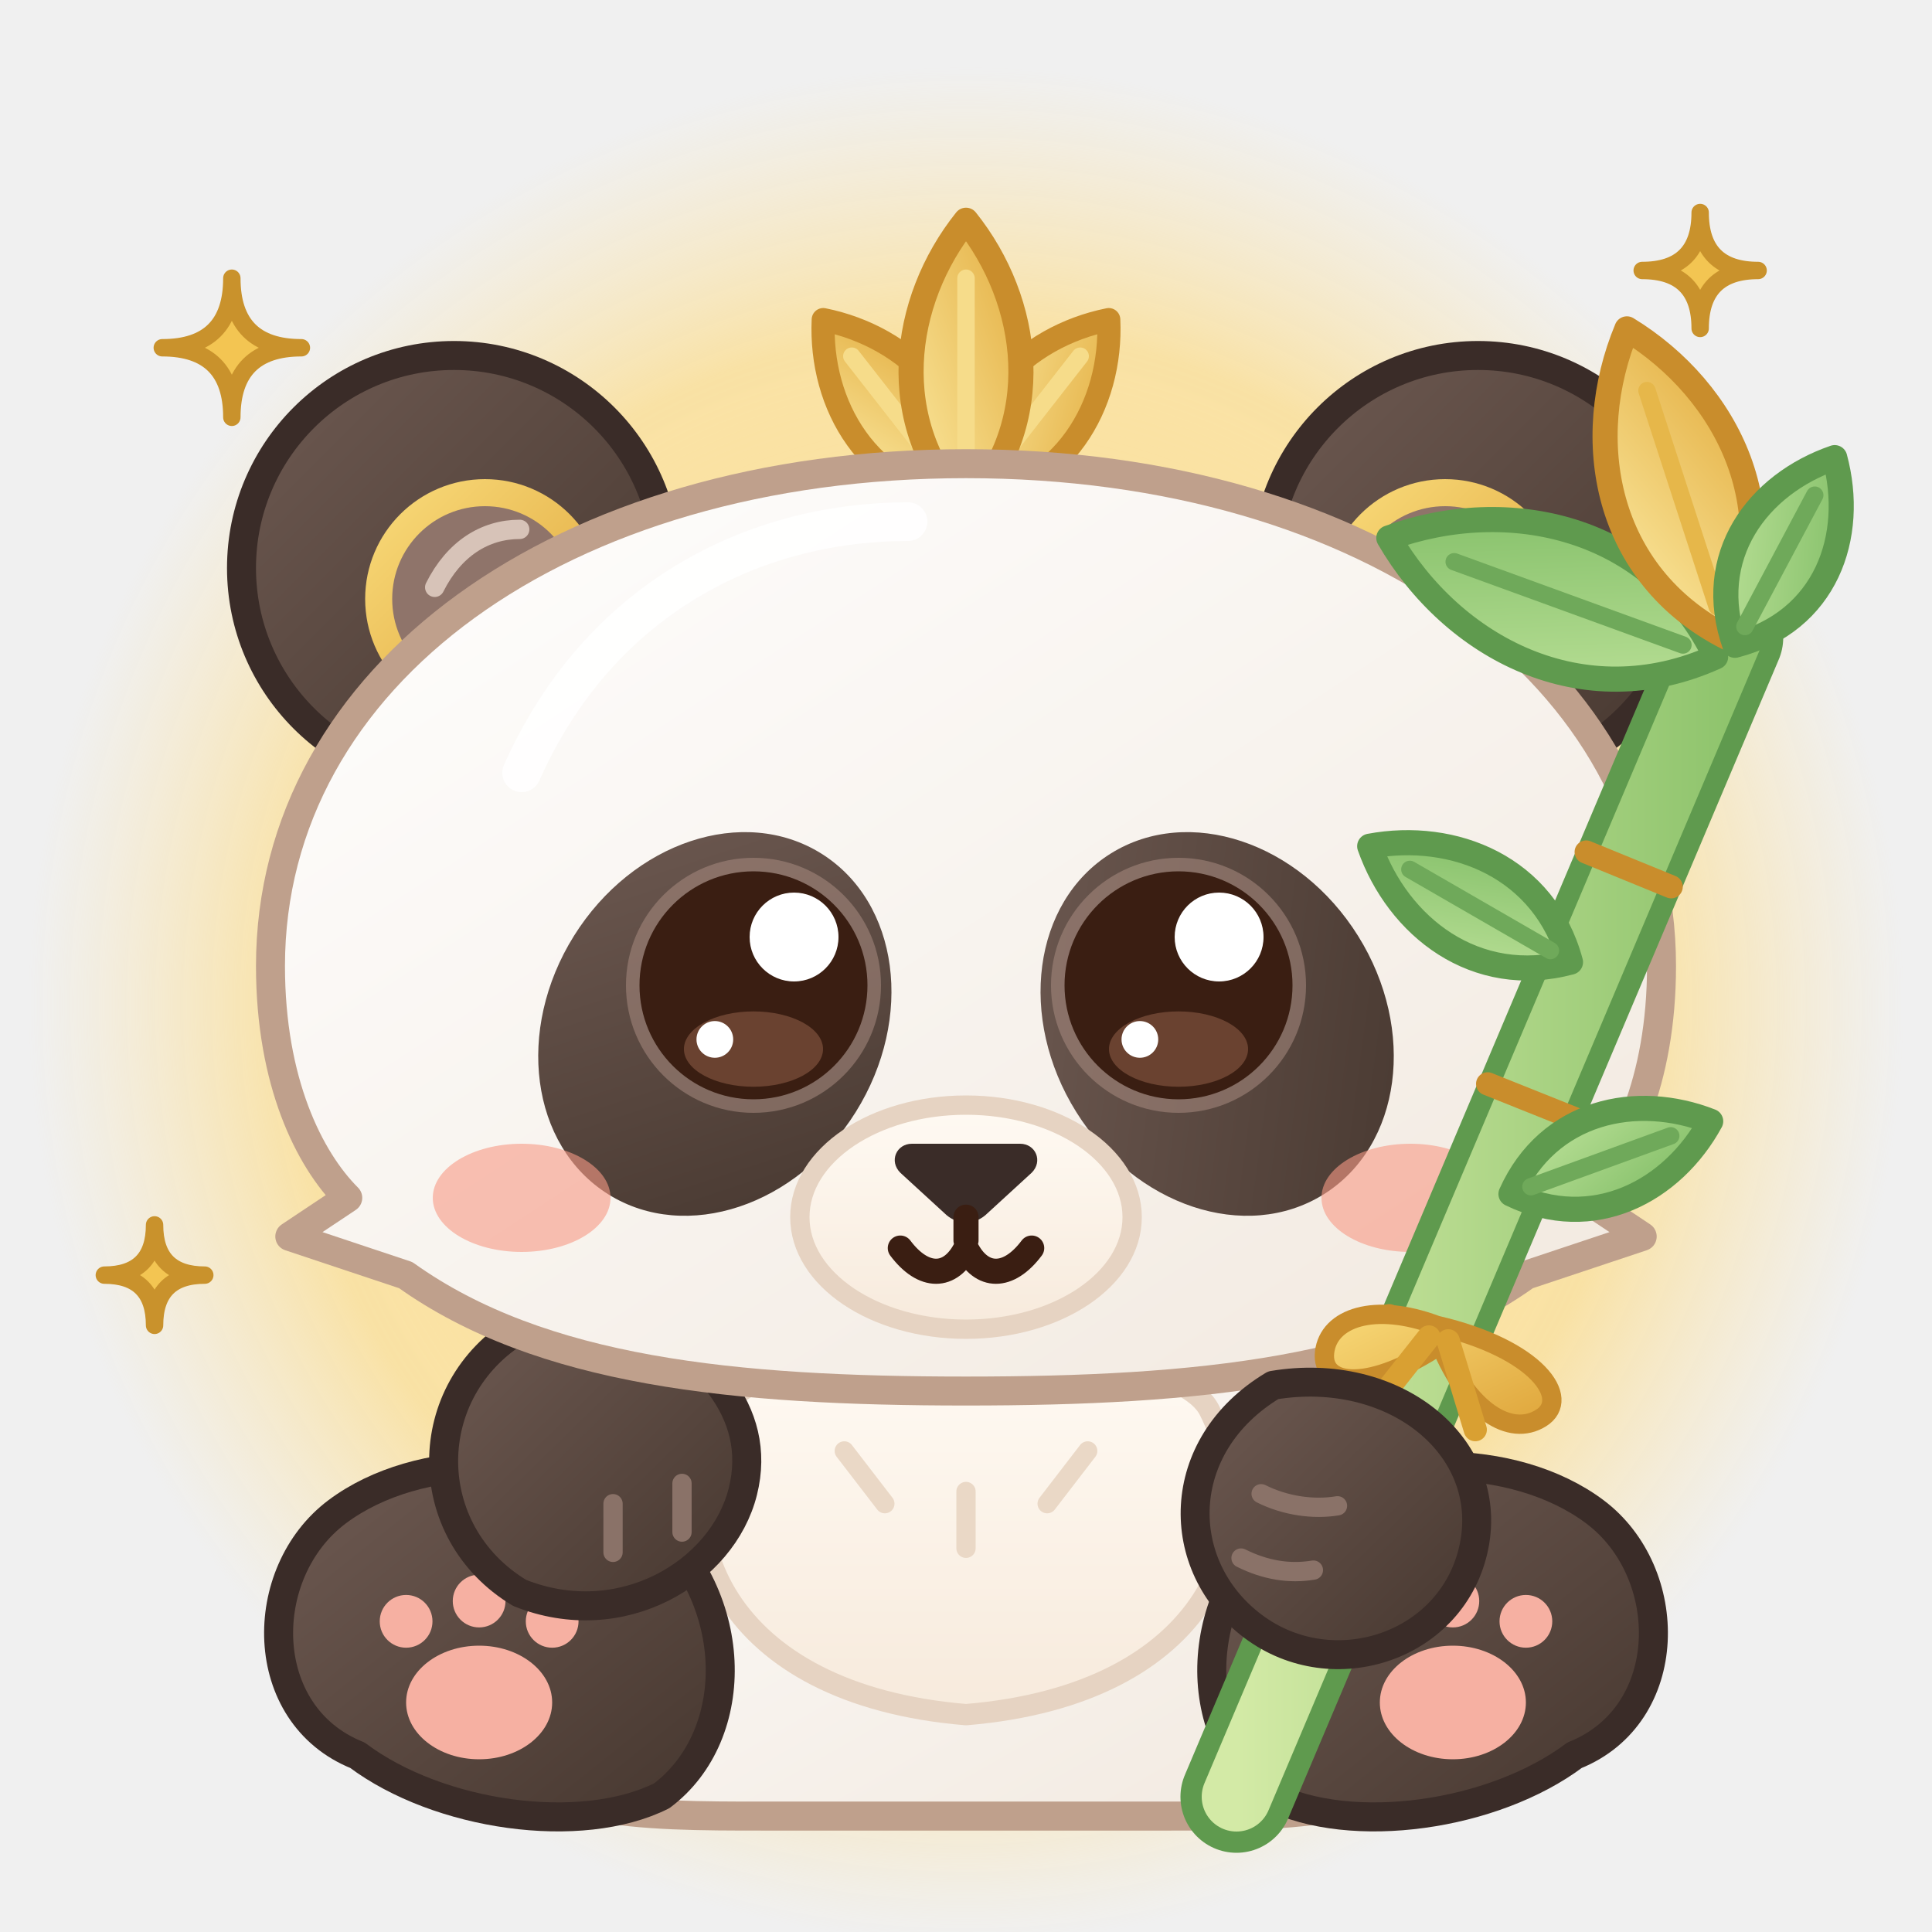
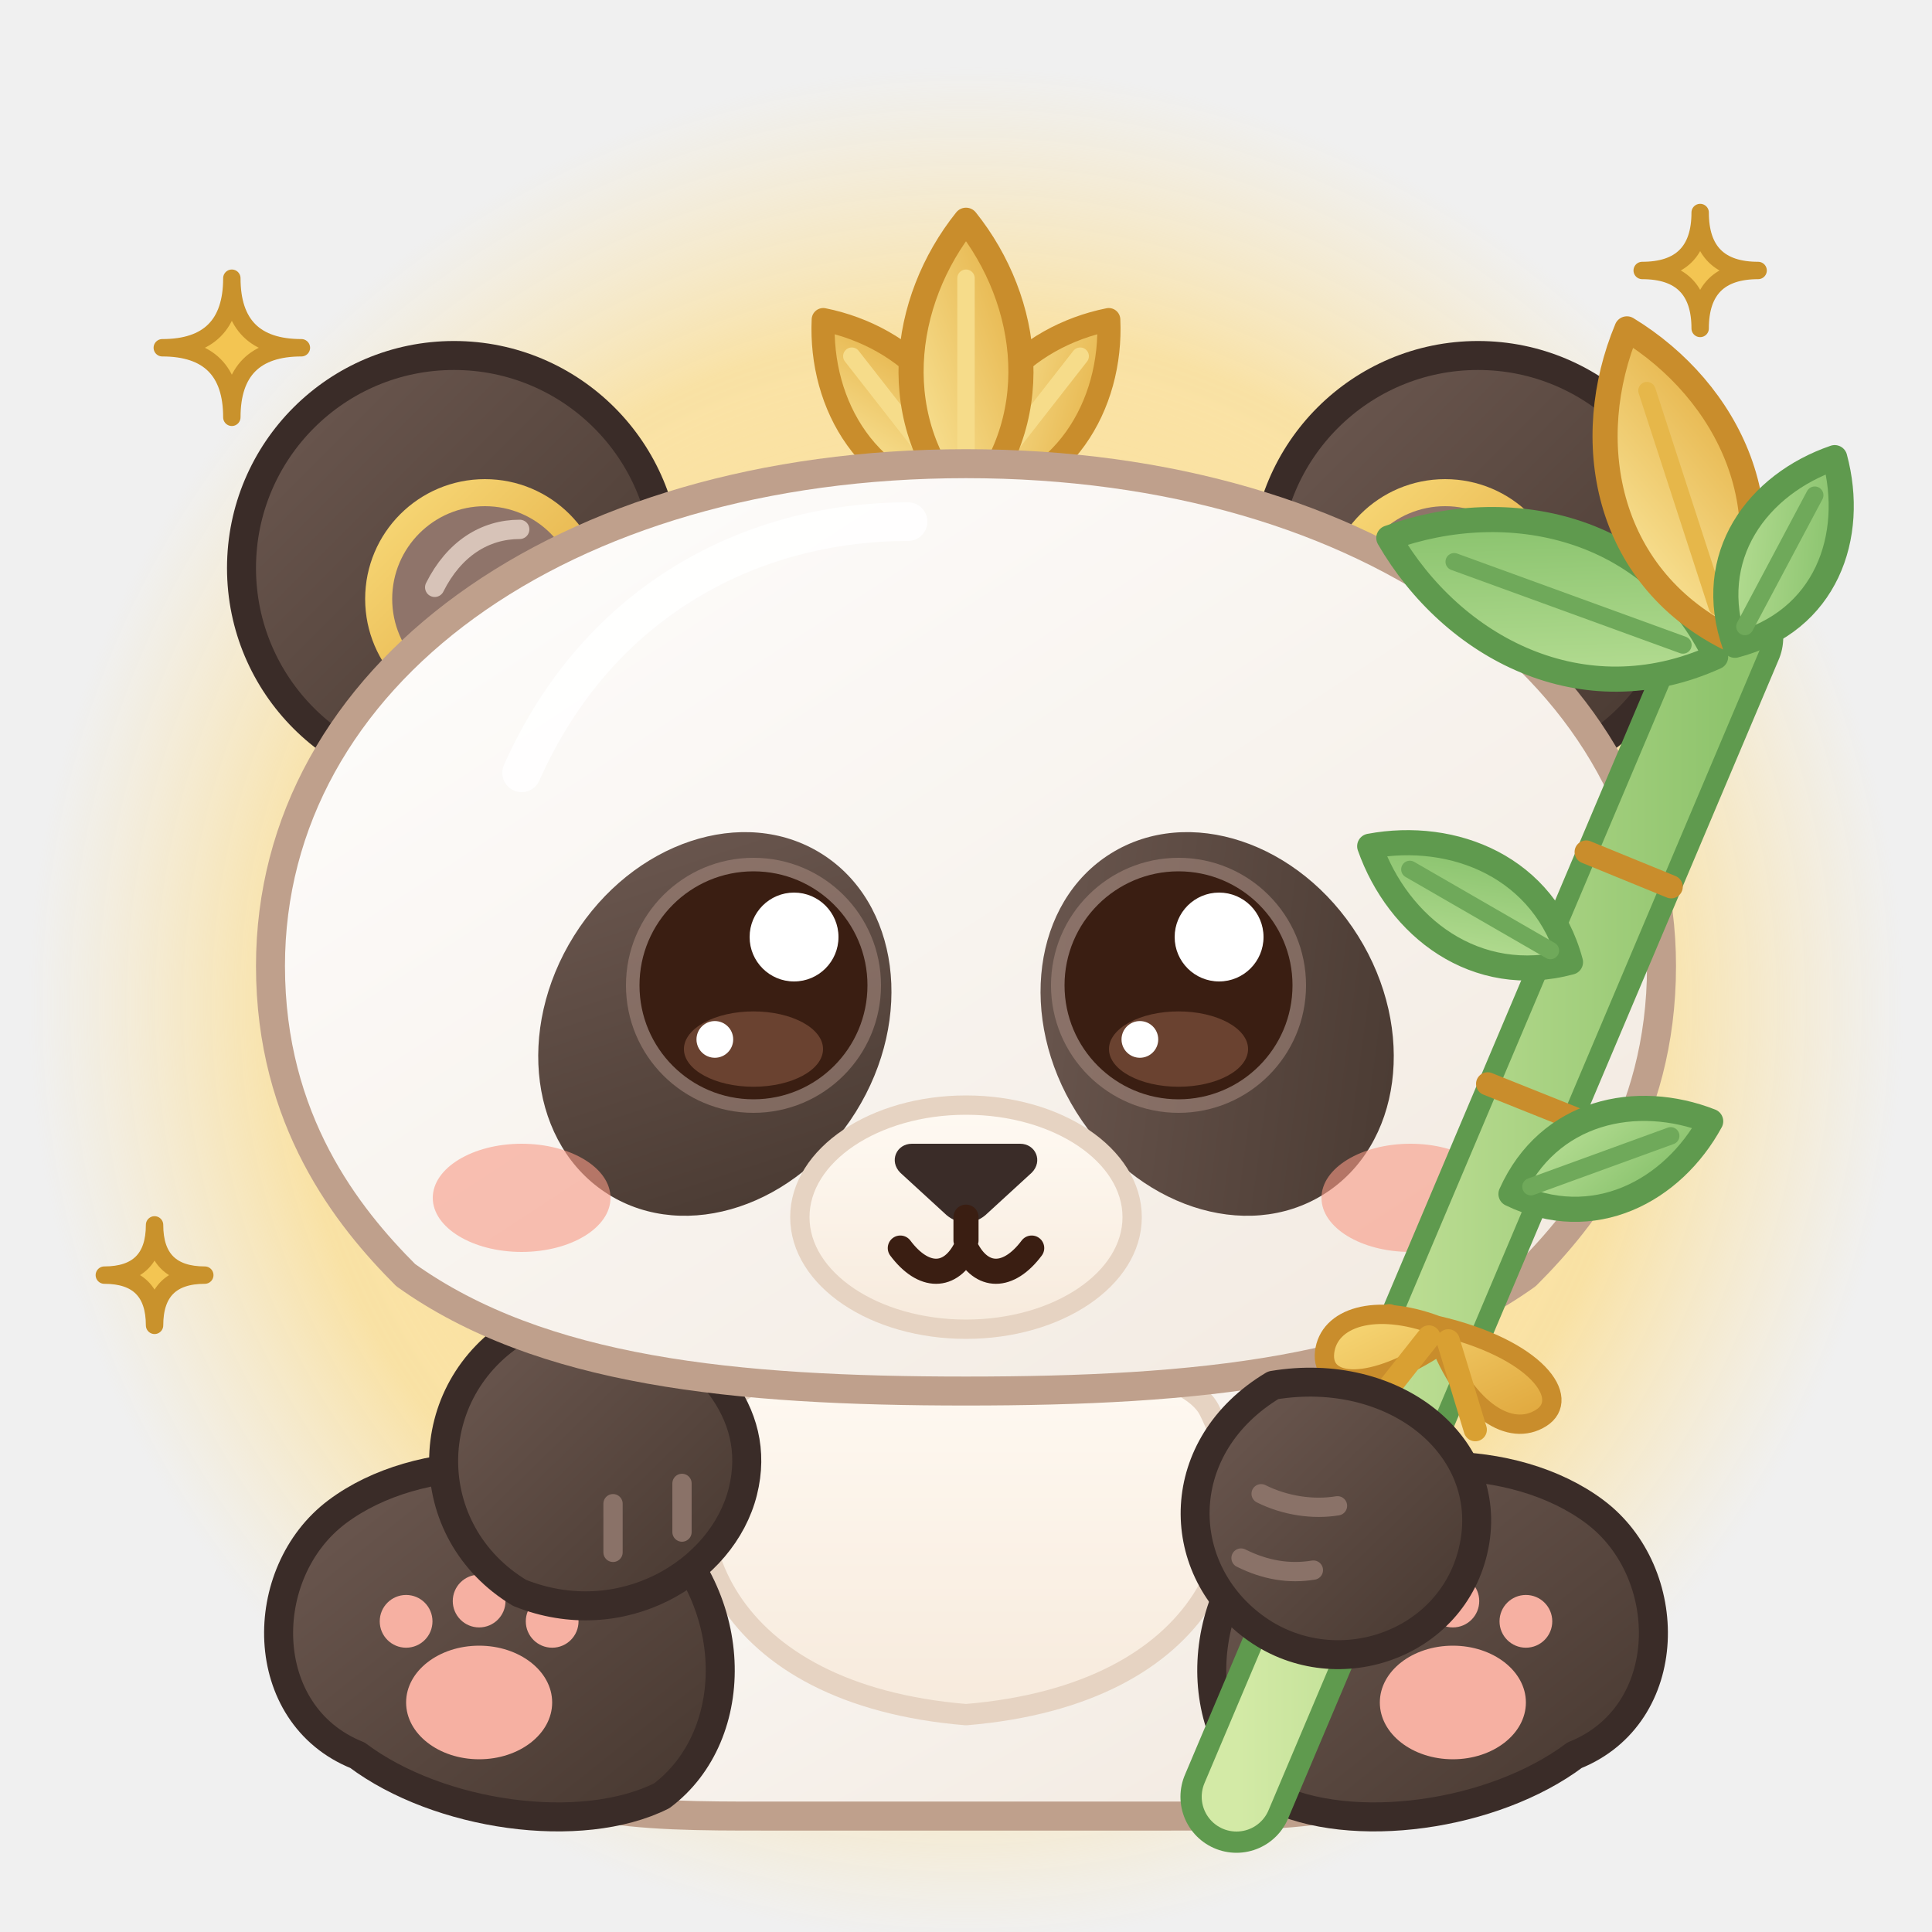
<svg xmlns="http://www.w3.org/2000/svg" viewBox="0 0 100 100" width="480" height="480">
  <defs>
    <linearGradient id="bamboo-f5-fur" x1="0" y1="0" x2="1" y2="1">
      <stop offset="0" stop-color="#ffffff" />
      <stop offset="1" stop-color="#f1e8de" />
    </linearGradient>
    <linearGradient id="bamboo-f5-dark" x1="0" y1="0" x2="1" y2="1">
      <stop offset="0" stop-color="#6e5a52" />
      <stop offset="1" stop-color="#46372f" />
    </linearGradient>
    <linearGradient id="bamboo-f5-cream" x1="0" y1="0" x2="0" y2="1">
      <stop offset="0" stop-color="#fffaf3" />
      <stop offset="1" stop-color="#f7eadc" />
    </linearGradient>
    <linearGradient id="bamboo-f5-leaf" x1="0" y1="0" x2="1" y2="1">
      <stop offset="0" stop-color="#bfe39b" />
      <stop offset="1" stop-color="#7dbb63" />
    </linearGradient>
    <linearGradient id="bamboo-f5-stalk" x1="0" y1="0" x2="1" y2="0">
      <stop offset="0" stop-color="#d3eaa6" />
      <stop offset="1" stop-color="#8fc46d" />
    </linearGradient>
    <linearGradient id="bamboo-f5-gold" x1="0" y1="0" x2="1" y2="1">
      <stop offset="0" stop-color="#f8d978" />
      <stop offset="1" stop-color="#dfa53a" />
    </linearGradient>
    <linearGradient id="bamboo-f5-gleaf" x1="0" y1="0" x2="1" y2="1">
      <stop offset="0" stop-color="#fbe9a0" />
      <stop offset="1" stop-color="#e3ad3f" />
    </linearGradient>
    <radialGradient id="bamboo-f5-halo" cx=".5" cy=".5" r=".5">
      <stop offset="0" stop-color="#ffe9a6" stop-opacity="1" />
      <stop offset=".72" stop-color="#ffd977" stop-opacity=".62" />
      <stop offset="1" stop-color="#ffe29a" stop-opacity="0" />
    </radialGradient>
  </defs>
  <circle cx="50" cy="52" r="49" fill="url(#bamboo-f5-halo)" />
  <g stroke-linejoin="round" stroke-linecap="round">
    <g transform="translate(50.00 94.00) scale(1.05 1.05) translate(-50 -94)">
      <path d="M26 90C21 77 31 65 50 65 69 65 79 77 74 90 72 94 66 94 60 94H40C34 94 28 94 26 90Z" fill="url(#bamboo-f5-fur)" stroke="#bfa08c" stroke-width="1.43" />
      <path d="M38 74C40 70 60 70 62 74 65 80 62 88 50 89 38 88 35 80 38 74Z" fill="url(#bamboo-f5-cream)" stroke="#e6d3c2" stroke-width="1.05" />
-       <path d="M44 76l2 2.6M56 76l-2 2.6M50 78v2.8" stroke="#ead8c6" stroke-width="0.95" />
      <path d="M20 91C15 89 15 82 19 79 23 76 30 76 34 79 39 83 39 90 35 93 31 95 24 94 20 91Z" fill="url(#bamboo-f5-dark)" stroke="#3a2c28" stroke-width="1.43" />
      <path d="M80 91C85 89 85 82 81 79 77 76 70 76 66 79 61 83 61 90 65 93 69 95 76 94 80 91Z" fill="url(#bamboo-f5-dark)" stroke="#3a2c28" stroke-width="1.43" />
      <ellipse cx="26" cy="88.4" rx="3.6" ry="2.8" fill="#f6b0a2" />
      <circle cx="22.4" cy="84.4" r="1.3" fill="#f6b0a2" />
      <circle cx="26" cy="83.4" r="1.3" fill="#f6b0a2" />
      <circle cx="29.6" cy="84.4" r="1.3" fill="#f6b0a2" />
      <ellipse cx="74" cy="88.4" rx="3.6" ry="2.8" fill="#f6b0a2" />
      <circle cx="70.4" cy="84.4" r="1.3" fill="#f6b0a2" />
      <circle cx="74" cy="83.4" r="1.3" fill="#f6b0a2" />
      <circle cx="77.6" cy="84.4" r="1.3" fill="#f6b0a2" />
      <path d="M28 70C23 73 23 80 28 83 33 85 38 82 39 78 40 74 37 71 33 69Z" fill="url(#bamboo-f5-dark)" stroke="#3a2c28" stroke-width="1.43" />
      <path d="M32.6 78.6v2.4M36 77.6v2.4" stroke="#8a7268" stroke-width="0.95" />
    </g>
    <circle cx="23.5" cy="29.4" r="11" fill="url(#bamboo-f5-dark)" stroke="#3a2c28" stroke-width="1.5" />
    <circle cx="25.1" cy="31.0" r="5.5" fill="#8f746a" />
    <path d="M22.5 30.4c1 -2 2.6 -3 4.4 -3" stroke="#d7c3b8" stroke-width="1" fill="none" />
    <circle cx="25.1" cy="31.0" r="5.5" fill="none" stroke="url(#bamboo-f5-gold)" stroke-width="1.4" />
    <circle cx="76.5" cy="29.4" r="11" fill="url(#bamboo-f5-dark)" stroke="#3a2c28" stroke-width="1.5" />
    <circle cx="74.8" cy="31.0" r="5.5" fill="#8f746a" />
    <path d="M77.5 30.4c-1 -2 -2.6 -3 -4.4 -3" stroke="#d7c3b8" stroke-width="1" fill="none" />
    <circle cx="74.8" cy="31.0" r="5.5" fill="none" stroke="url(#bamboo-f5-gold)" stroke-width="1.4" />
    <path transform="translate(50 26) rotate(-128)" d="M0 0C3.60 -3.60 8.64 -2.88 12 0C8.64 2.88 3.60 3.60 0 0Z" fill="url(#bamboo-f5-gleaf)" stroke="#c98d2c" stroke-width="1.2" />
    <path transform="translate(50 26) rotate(-128)" d="M1.20 0L9.60 0" stroke="#f6dc8a" stroke-width=".9" fill="none" />
    <path transform="translate(50 26) rotate(-52)" d="M0 0C3.60 -3.60 8.64 -2.88 12 0C8.64 2.88 3.60 3.60 0 0Z" fill="url(#bamboo-f5-gleaf)" stroke="#c98d2c" stroke-width="1.2" />
    <path transform="translate(50 26) rotate(-52)" d="M1.20 0L9.60 0" stroke="#f6dc8a" stroke-width=".9" fill="none" />
    <path transform="translate(50 26.4) rotate(-90)" d="M0 0C4.50 -4.20 10.80 -3.36 15 0C10.80 3.36 4.50 4.20 0 0Z" fill="url(#bamboo-f5-gleaf)" stroke="#c98d2c" stroke-width="1.3" />
    <path transform="translate(50 26.4) rotate(-90)" d="M1.50 0L12.00 0" stroke="#f6dc8a" stroke-width=".9" fill="none" />
-     <path d="M50 24C71 24 86 35 86 50 86 56 84 60 82 62L85 64 79 66C72 71 62 72 50 72S28 71 21 66L15 64 18 62C16 60 14 56 14 50 14 35 29 24 50 24Z" fill="url(#bamboo-f5-fur)" stroke="#bfa08c" stroke-width="1.5" />
+     <path d="M50 24C71 24 86 35 86 50 86 58 82 63 79 66C72 71 62 72 50 72S28 71 21 66C18 63 14 58 14 50 14 35 29 24 50 24Z" fill="url(#bamboo-f5-fur)" stroke="#bfa08c" stroke-width="1.5" />
    <ellipse cx="37" cy="53" rx="8.6" ry="10.4" transform="rotate(32 37 53)" fill="url(#bamboo-f5-dark)" />
    <ellipse cx="63" cy="53" rx="8.6" ry="10.4" transform="rotate(-32 63 53)" fill="url(#bamboo-f5-dark)" />
    <ellipse cx="50" cy="63" rx="8.6" ry="5.8" fill="url(#bamboo-f5-cream)" stroke="#e6d3c2" stroke-width="1" />
    <path d="M27 40c4-9 12-13 20-13" stroke="#fff" stroke-width="2" fill="none" opacity=".9" />
    <circle cx="39" cy="51" r="6.6" fill="#a88b80" opacity=".55" />
    <circle cx="61" cy="51" r="6.6" fill="#a88b80" opacity=".55" />
    <circle cx="39" cy="51" r="5.9" fill="#3a1e12" />
    <ellipse cx="39" cy="54.3" rx="3.6" ry="1.95" fill="#8a5a44" opacity=".6" />
    <circle cx="41.1" cy="48.5" r="2.3" fill="#fff" />
    <circle cx="37" cy="53.8" r="0.95" fill="#fff" />
    <circle cx="61" cy="51" r="5.9" fill="#3a1e12" />
    <ellipse cx="61" cy="54.3" rx="3.6" ry="1.95" fill="#8a5a44" opacity=".6" />
    <circle cx="63.1" cy="48.5" r="2.3" fill="#fff" />
    <circle cx="59" cy="53.8" r="0.95" fill="#fff" />
    <ellipse cx="27" cy="62" rx="4.6" ry="2.8" fill="#f79a86" opacity=".6" />
    <ellipse cx="73" cy="62" rx="4.6" ry="2.8" fill="#f79a86" opacity=".6" />
    <path d="M47.2 59.2h5.6c.8 0 1.2.9.6 1.5l-2.4 2.2c-.6.5-1.4.5-2 0l-2.4-2.2c-.6-.6-.2-1.5.6-1.5Z" fill="#3a2c28" />
    <path d="M50 63v1.2M46.6 64.6c1.2 1.6 2.6 1.6 3.4 0 .8 1.6 2.2 1.6 3.4 0" stroke="#3a1e12" stroke-width="1.3" fill="none" />
    <path d="M64 93L89.4 33" stroke="#5f9a4e" stroke-width="5.8" />
    <path d="M64 93L89.4 33" stroke="url(#bamboo-f5-stalk)" stroke-width="3.6" />
    <path d="M66.9 80.1L71.3 81.9" stroke="#c98d2c" stroke-width="1.2" />
    <path d="M71.9 68.1L76.4 69.9" stroke="#c98d2c" stroke-width="1.2" />
    <path d="M77.0 56.1L81.5 57.9" stroke="#c98d2c" stroke-width="1.2" />
    <path d="M82.1 44.1L86.5 45.9" stroke="#c98d2c" stroke-width="1.2" />
    <path transform="translate(88.8 34) rotate(-160)" d="M0 0C5.40 -5.28 12.96 -4.22 18.0 0C12.96 4.22 5.40 5.28 0 0Z" fill="url(#bamboo-f5-leaf)" stroke="#5f9a4e" stroke-width="1.3" />
    <path transform="translate(88.8 34) rotate(-160)" d="M1.80 0L14.40 0" stroke="#6fa95a" stroke-width=".9" fill="none" />
    <path transform="translate(89.4 33) rotate(-108)" d="M0 0C5.04 -5.04 12.10 -4.03 16.8 0C12.10 4.03 5.04 5.04 0 0Z" fill="url(#bamboo-f5-gleaf)" stroke="#c98d2c" stroke-width="1.3" />
    <path transform="translate(89.4 33) rotate(-108)" d="M1.68 0L13.44 0" stroke="#e6b74a" stroke-width=".9" fill="none" />
    <path transform="translate(89.8 33.4) rotate(-62)" d="M0 0C3.30 -3.60 7.92 -2.88 11 0C7.92 2.88 3.30 3.60 0 0Z" fill="url(#bamboo-f5-leaf)" stroke="#5f9a4e" stroke-width="1.3" />
    <path transform="translate(89.8 33.4) rotate(-62)" d="M1.10 0L8.80 0" stroke="#6fa95a" stroke-width=".9" fill="none" />
    <path transform="translate(81.288 49.8) rotate(-150)" d="M0 0C3.60 -3.60 8.64 -2.88 12 0C8.64 2.88 3.60 3.60 0 0Z" fill="url(#bamboo-f5-leaf)" stroke="#5f9a4e" stroke-width="1.3" />
    <path transform="translate(81.288 49.8) rotate(-150)" d="M1.20 0L9.60 0" stroke="#6fa95a" stroke-width=".9" fill="none" />
    <path transform="translate(78.208 61.8) rotate(-20)" d="M0 0C3.30 -3.40 7.92 -2.72 11 0C7.92 2.72 3.30 3.40 0 0Z" fill="url(#bamboo-f5-leaf)" stroke="#5f9a4e" stroke-width="1.3" />
    <path transform="translate(78.208 61.8) rotate(-20)" d="M1.10 0L8.80 0" stroke="#6fa95a" stroke-width=".9" fill="none" />
    <g transform="translate(-6.04 3.00)">
      <path d="M80.4 65.6c-3.2-1.2-5.6-.4-5.8 1.4-.2 1.8 2.4 2 6-.4 1.4 3.4 3.6 4.8 5.2 3.8 1.6-1-.2-3.6-5.4-4.8Z" fill="url(#bamboo-f5-gold)" stroke="#c98d2c" stroke-width="1" />
      <path d="M80 66.2l-3 3.8M81 66.4l1.4 4.6" stroke="#d9a032" stroke-width="1.2" />
    </g>
    <g transform="translate(68.50 79.50) scale(1.04 1.04) translate(-68.5 -79.5)">
      <path d="M66 72C72 71 77 75 76 80 75 85 69 87 65 84 61 81 61 75 66 72Z" fill="url(#bamboo-f5-dark)" stroke="#3a2c28" stroke-width="1.44" />
      <path d="M64.4 80.6c1.2.6 2.4.8 3.6.6M65.4 77.4c1.2.6 2.6.8 3.8.6" stroke="#8a7268" stroke-width="0.96" />
    </g>
    <path d="M12 14.4Q12 18 15.6 18Q12 18 12 21.6Q12 18 8.4 18Q12 18 12 14.4Z" fill="#f3c552" stroke="#c9922c" stroke-width=".9" stroke-linejoin="round" />
    <path d="M88 11Q88 14 91 14Q88 14 88 17Q88 14 85 14Q88 14 88 11Z" fill="#f3c552" stroke="#c9922c" stroke-width=".9" stroke-linejoin="round" />
    <path d="M8 63.4Q8 66 10.6 66Q8 66 8 68.6Q8 66 5.4 66Q8 66 8 63.4Z" fill="#f3c552" stroke="#c9922c" stroke-width=".9" stroke-linejoin="round" />
  </g>
</svg>
